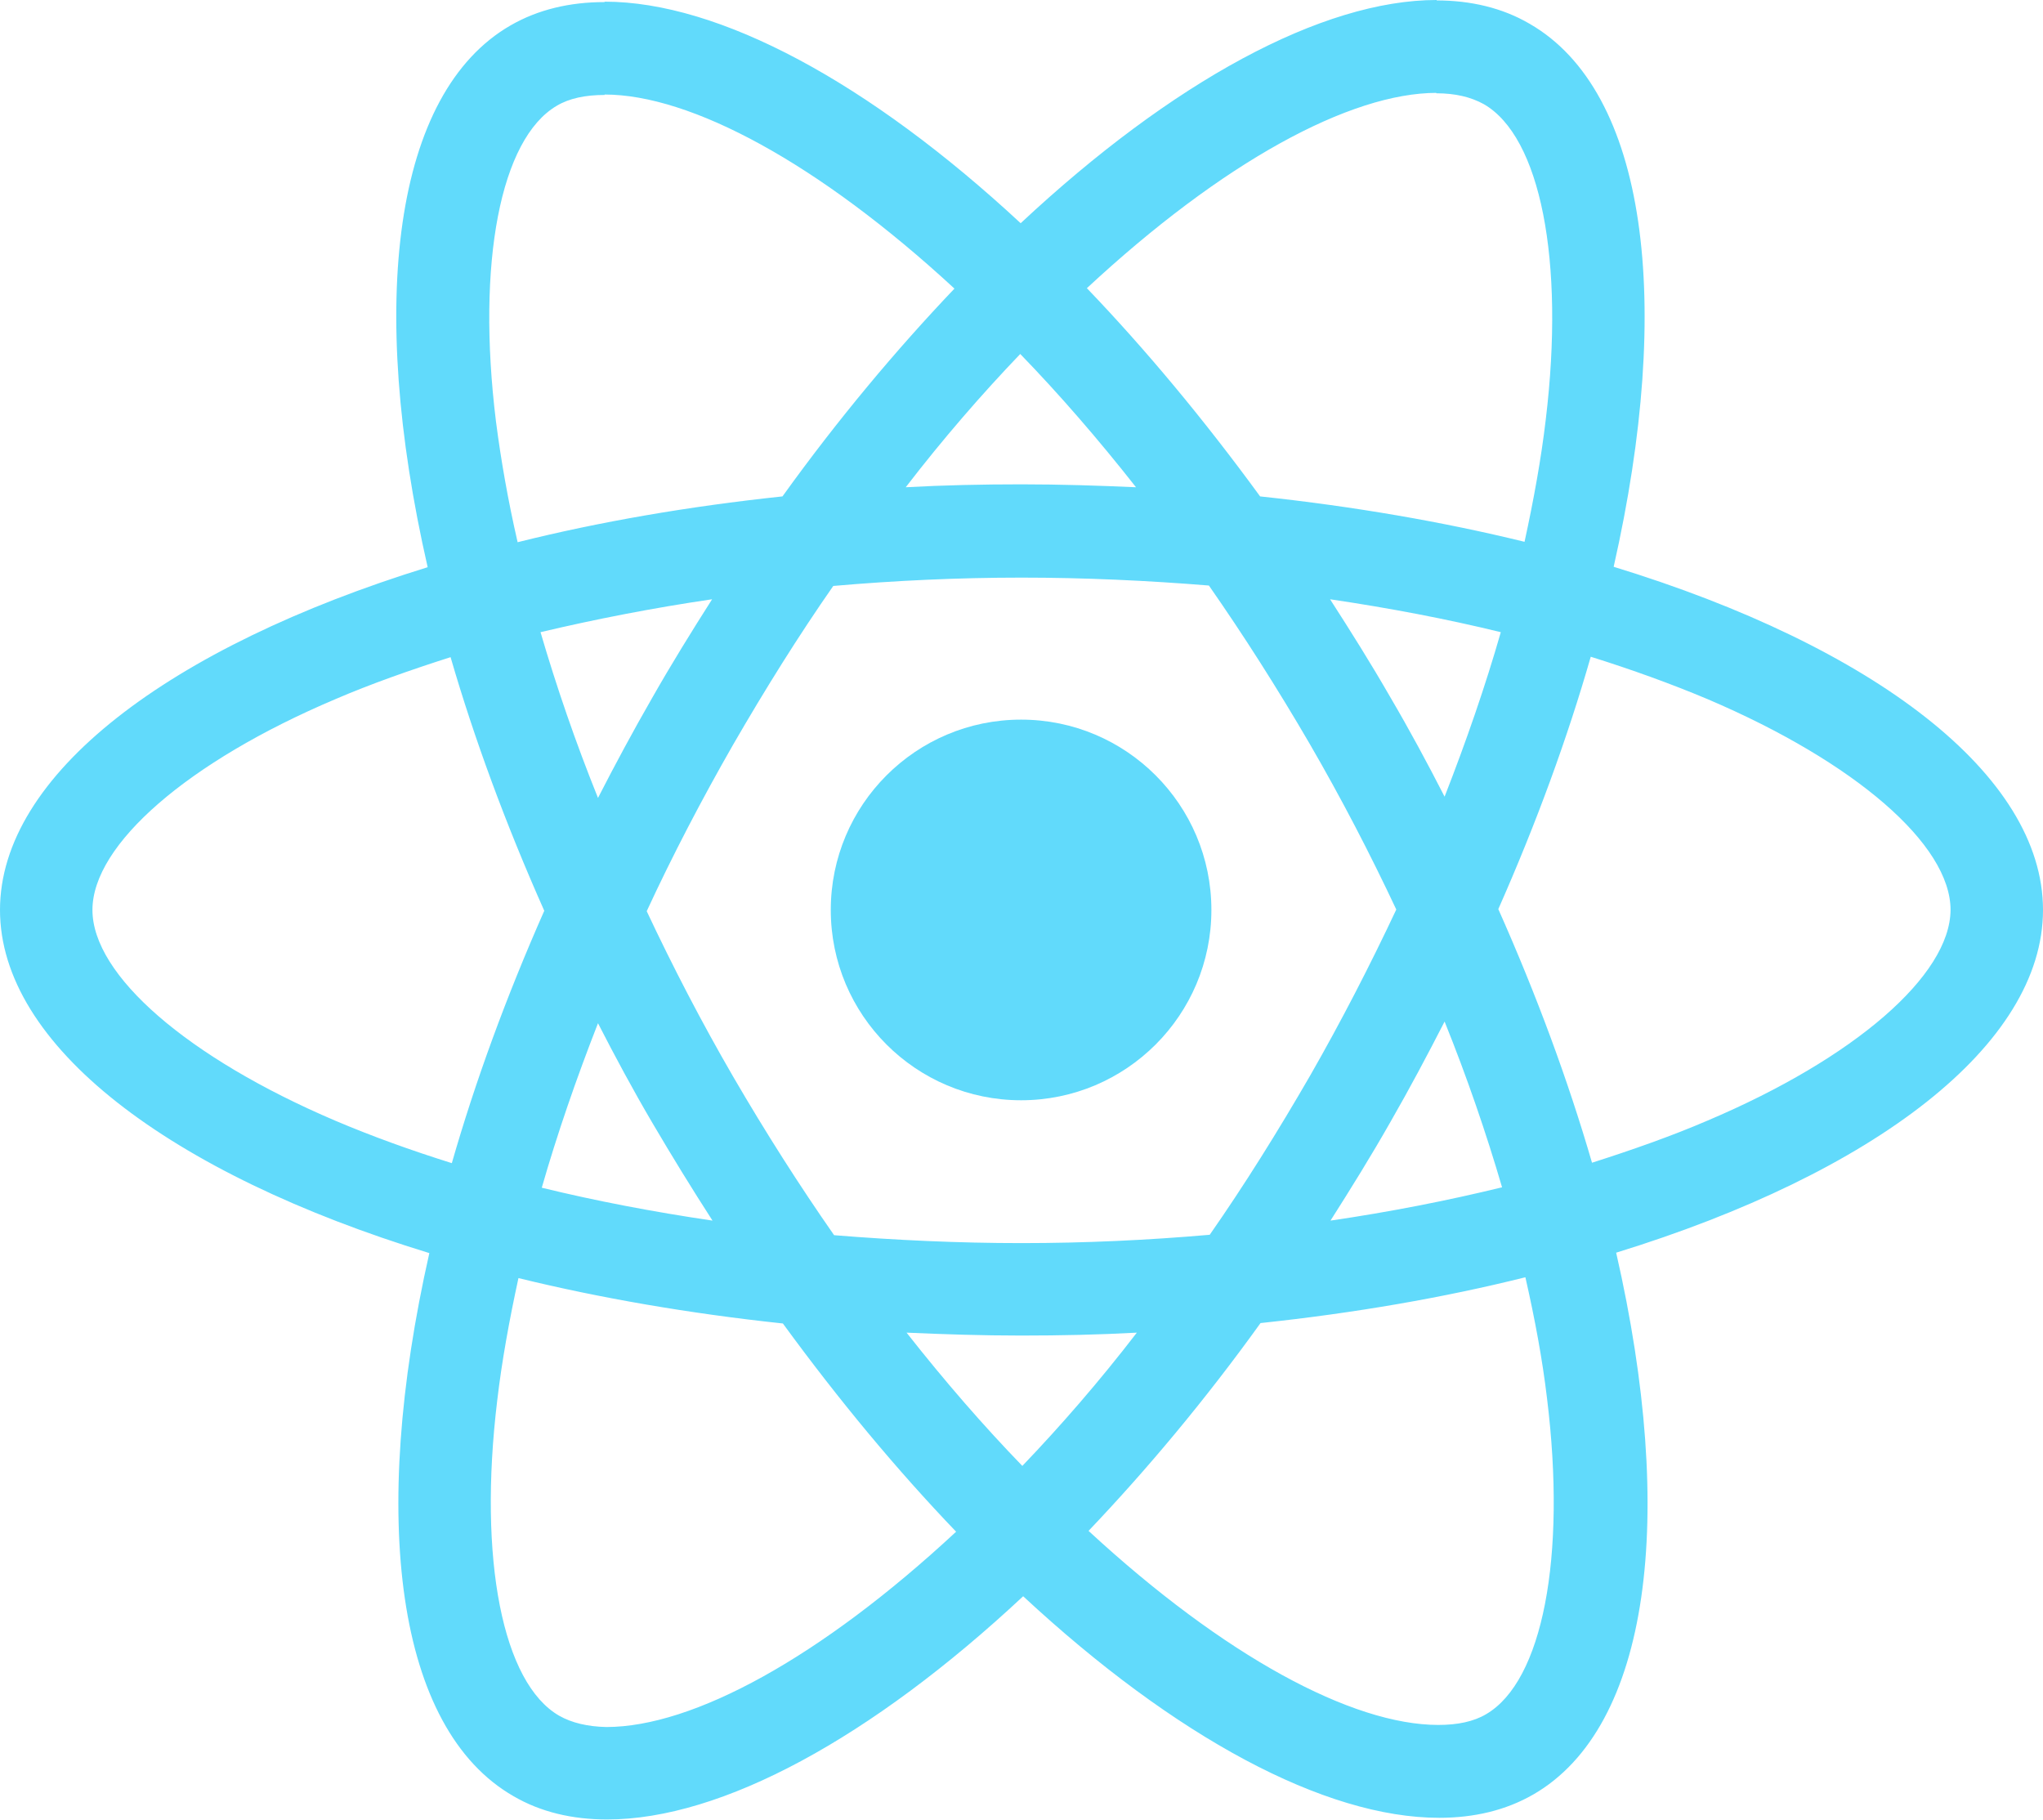
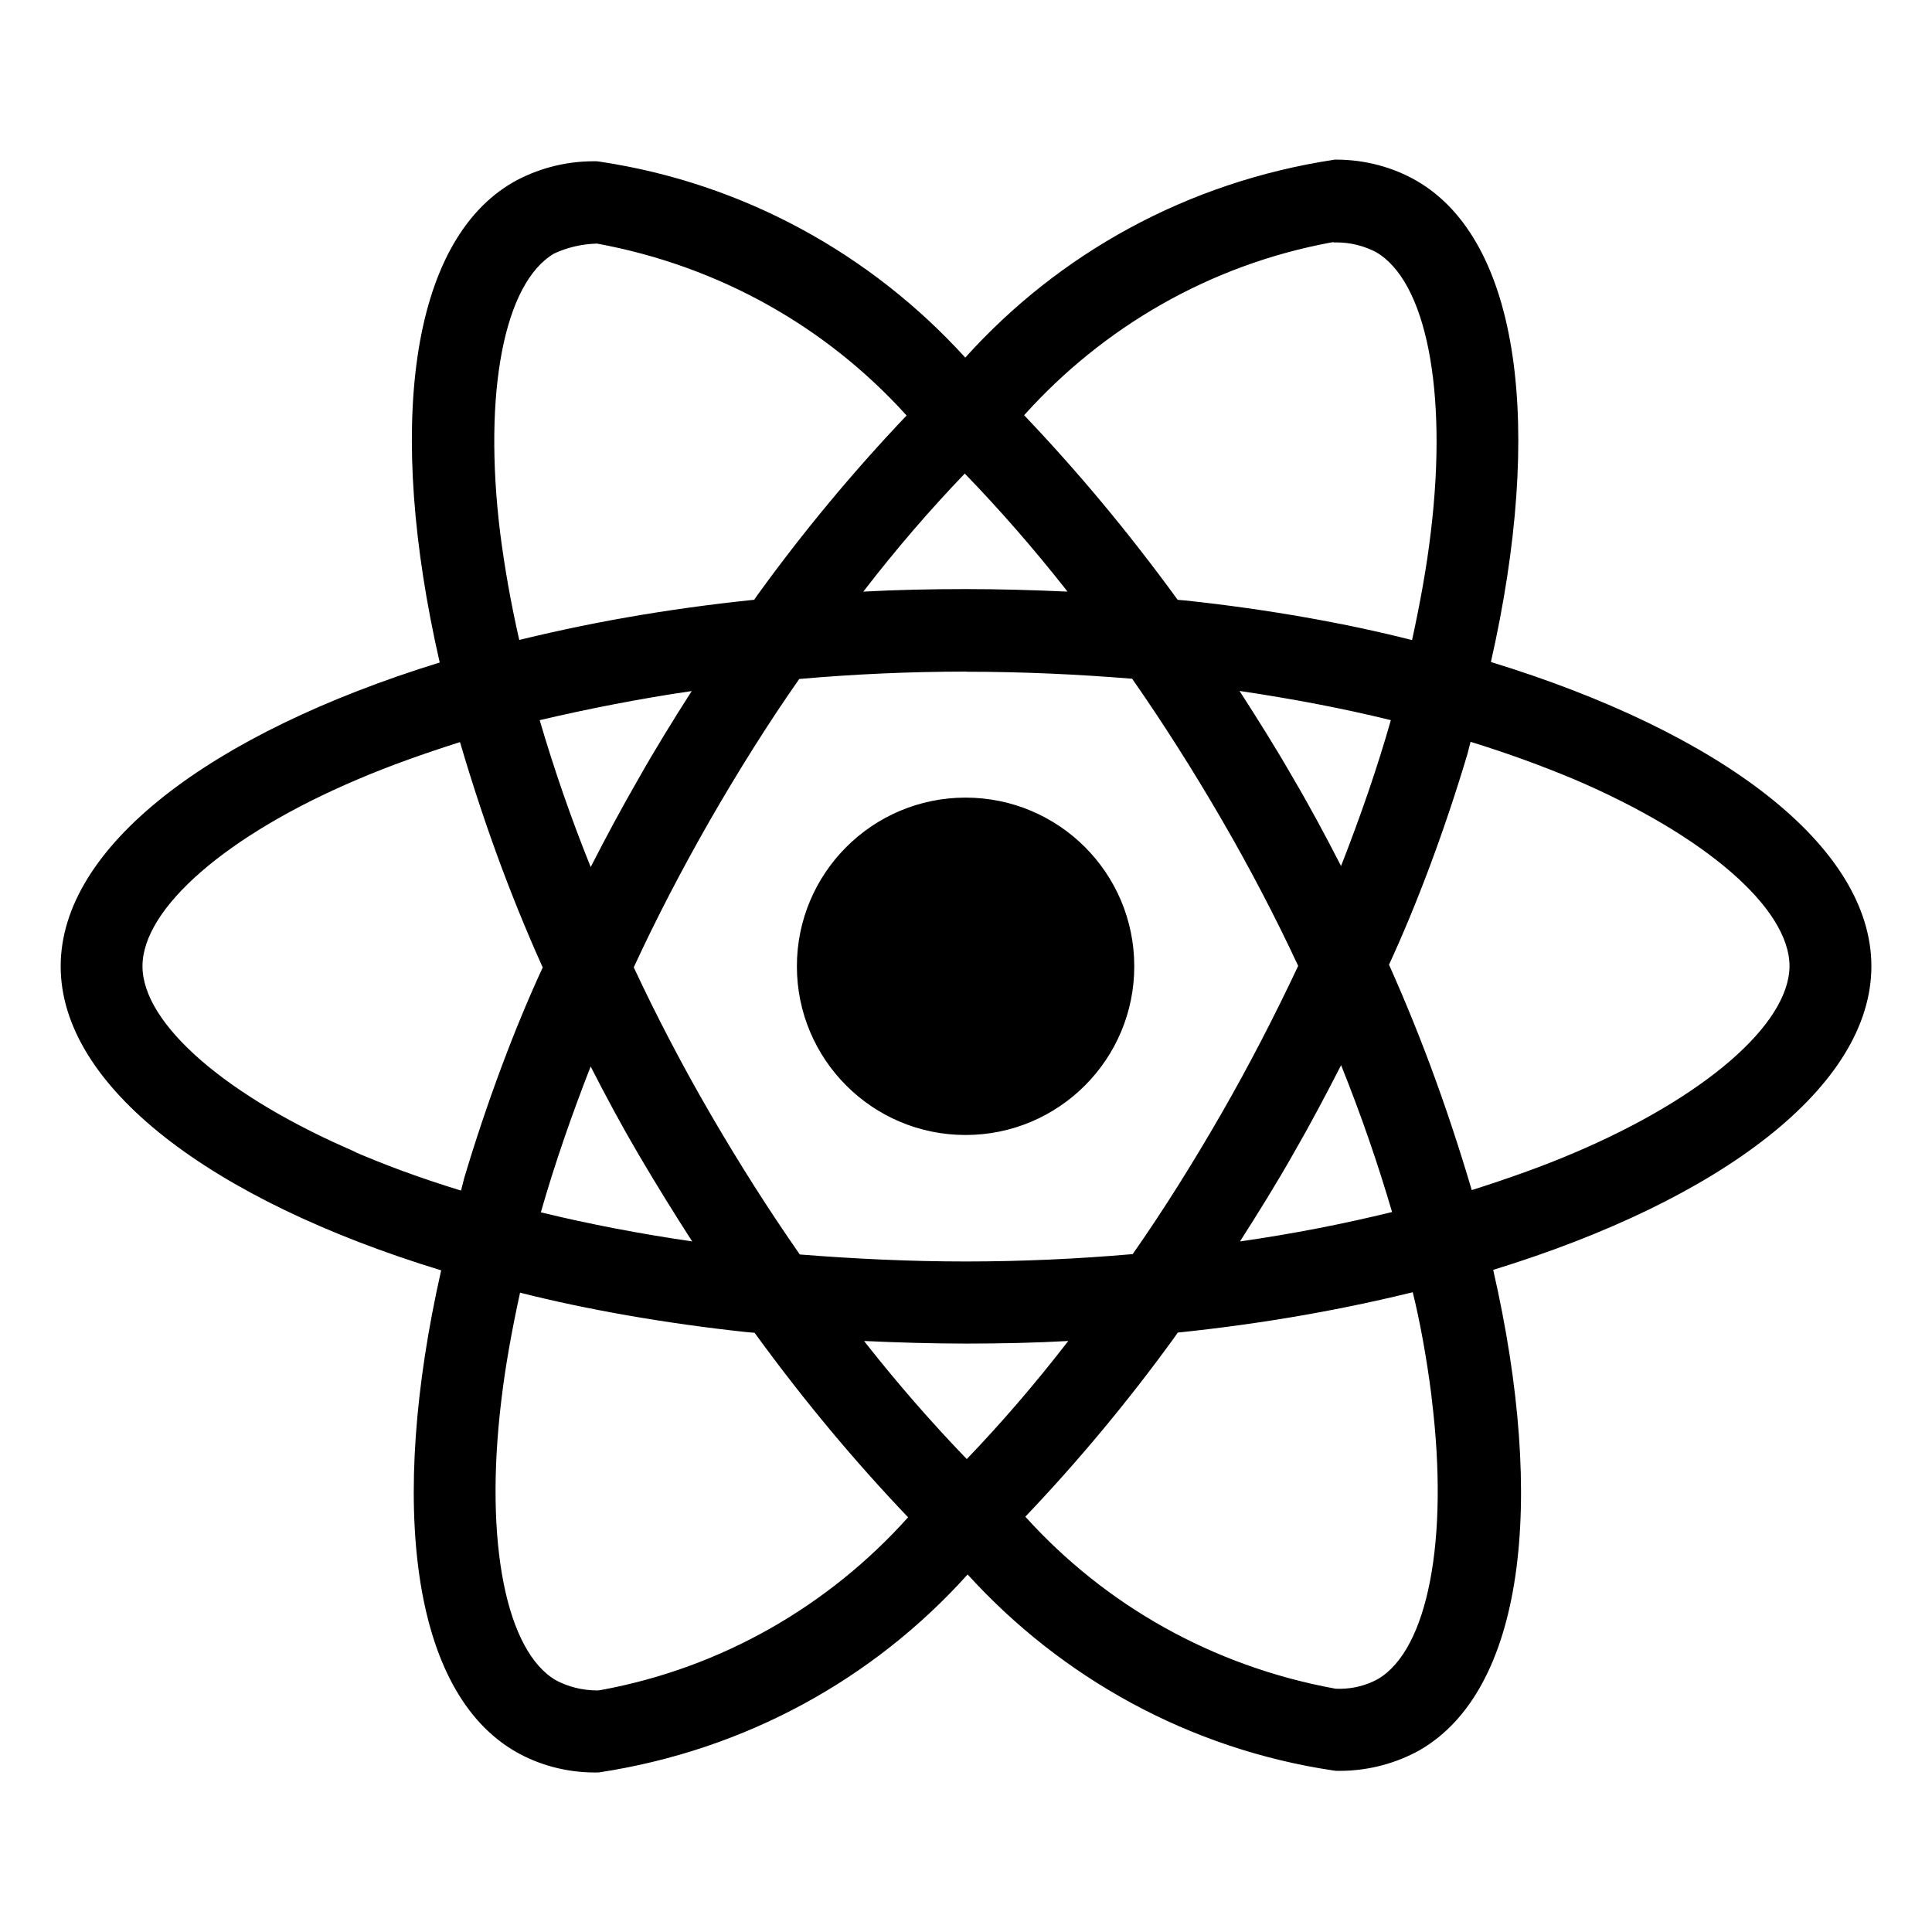
- <svg xmlns="http://www.w3.org/2000/svg" viewBox="175.7 78 490.6 436.9">
-   <g fill="#61dafb">
-     <path d="m666.3 296.5c0-32.5-40.7-63.3-103.1-82.4 14.4-63.6 8-114.2-20.2-130.4-6.5-3.8-14.1-5.6-22.4-5.6v22.3c4.6 0 8.3.9 11.4 2.6 13.6 7.8 19.5 37.5 14.9 75.7-1.1 9.4-2.9 19.3-5.1 29.4-19.6-4.8-41-8.5-63.5-10.9-13.5-18.5-27.5-35.3-41.6-50 32.6-30.3 63.2-46.9 84-46.9v-22.3c-27.5 0-63.5 19.6-99.9 53.6-36.4-33.8-72.4-53.2-99.9-53.2v22.3c20.7 0 51.4 16.5 84 46.6-14 14.7-28 31.4-41.3 49.9-22.6 2.4-44 6.1-63.6 11-2.3-10-4-19.7-5.2-29-4.7-38.2 1.1-67.9 14.6-75.8 3-1.8 6.9-2.6 11.5-2.6v-22.3c-8.4 0-16 1.8-22.6 5.6-28.1 16.2-34.4 66.7-19.9 130.1-62.2 19.2-102.7 49.9-102.7 82.3 0 32.5 40.7 63.3 103.1 82.4-14.4 63.6-8 114.2 20.2 130.4 6.5 3.8 14.1 5.6 22.5 5.6 27.5 0 63.5-19.6 99.9-53.6 36.4 33.8 72.4 53.2 99.9 53.2 8.4 0 16-1.8 22.6-5.6 28.1-16.2 34.4-66.7 19.9-130.1 62-19.1 102.5-49.9 102.5-82.3zm-130.2-66.7c-3.7 12.9-8.3 26.2-13.5 39.5-4.1-8-8.4-16-13.1-24-4.6-8-9.5-15.8-14.4-23.4 14.2 2.1 27.9 4.7 41 7.9zm-45.8 106.5c-7.8 13.5-15.8 26.3-24.1 38.2-14.9 1.3-30 2-45.2 2-15.1 0-30.2-.7-45-1.9-8.3-11.9-16.4-24.6-24.2-38-7.6-13.1-14.5-26.4-20.8-39.8 6.2-13.4 13.2-26.8 20.7-39.9 7.8-13.5 15.8-26.3 24.1-38.2 14.9-1.3 30-2 45.2-2 15.1 0 30.2.7 45 1.9 8.3 11.9 16.4 24.6 24.2 38 7.6 13.1 14.5 26.4 20.8 39.8-6.3 13.4-13.2 26.8-20.7 39.9zm32.3-13c5.4 13.4 10 26.8 13.8 39.8-13.1 3.2-26.9 5.9-41.2 8 4.9-7.7 9.8-15.6 14.4-23.7 4.6-8 8.9-16.1 13-24.1zm-101.4 106.7c-9.3-9.6-18.6-20.3-27.8-32 9 .4 18.2.7 27.5.7 9.4 0 18.7-.2 27.8-.7-9 11.7-18.3 22.4-27.5 32zm-74.4-58.9c-14.2-2.1-27.9-4.7-41-7.9 3.7-12.9 8.3-26.2 13.5-39.5 4.1 8 8.4 16 13.1 24s9.5 15.8 14.4 23.4zm73.9-208.1c9.3 9.6 18.6 20.3 27.8 32-9-.4-18.2-.7-27.5-.7-9.4 0-18.7.2-27.8.7 9-11.7 18.3-22.4 27.5-32zm-74 58.9c-4.9 7.7-9.8 15.6-14.4 23.7-4.6 8-8.9 16-13 24-5.4-13.4-10-26.8-13.8-39.8 13.1-3.1 26.9-5.8 41.2-7.9zm-90.5 125.2c-35.4-15.1-58.3-34.9-58.3-50.6s22.9-35.6 58.3-50.6c8.6-3.7 18-7 27.7-10.1 5.7 19.6 13.2 40 22.5 60.9-9.2 20.8-16.6 41.1-22.2 60.6-9.9-3.1-19.3-6.5-28-10.2zm53.8 142.9c-13.6-7.8-19.5-37.5-14.9-75.7 1.1-9.4 2.9-19.3 5.1-29.4 19.6 4.8 41 8.5 63.5 10.9 13.5 18.5 27.5 35.3 41.6 50-32.6 30.3-63.2 46.9-84 46.9-4.5-.1-8.3-1-11.3-2.7zm237.2-76.2c4.7 38.2-1.1 67.9-14.6 75.8-3 1.8-6.9 2.6-11.5 2.6-20.7 0-51.4-16.5-84-46.6 14-14.7 28-31.4 41.3-49.9 22.6-2.4 44-6.1 63.6-11 2.3 10.1 4.1 19.8 5.2 29.1zm38.5-66.7c-8.6 3.7-18 7-27.7 10.1-5.7-19.6-13.2-40-22.5-60.9 9.2-20.8 16.6-41.1 22.2-60.6 9.9 3.1 19.3 6.5 28.1 10.2 35.4 15.1 58.3 34.9 58.3 50.6-.1 15.7-23 35.6-58.4 50.6z" />
-     <circle cx="420.9" cy="296.5" r="45.7" />
+ <svg xmlns="http://www.w3.org/2000/svg" fill="#000000" viewBox="0 0 32 32" version="1.1">
+   <g id="SVGRepo_bgCarrier" stroke-width="0" />
+   <g id="SVGRepo_tracerCarrier" stroke-linecap="round" stroke-linejoin="round" />
+   <g id="SVGRepo_iconCarrier">
+     <path d="M14.313 22.211c0.55 0.025 1.112 0.043 1.681 0.043 0.575 0 1.143-0.012 1.7-0.043-0.557 0.72-1.107 1.357-1.689 1.964l0.008-0.008c-0.579-0.6-1.135-1.238-1.659-1.902l-0.041-0.054zM8.615 21.411c1.083 0.275 2.404 0.509 3.752 0.653l0.131 0.011c0.825 1.133 1.659 2.13 2.554 3.068l-0.011-0.012c-1.311 1.463-3.080 2.491-5.081 2.86l-0.055 0.008c-0.004 0-0.008 0-0.012 0-0.248 0-0.482-0.061-0.687-0.169l0.008 0.004c-0.832-0.475-1.193-2.292-0.912-4.627 0.067-0.575 0.177-1.18 0.312-1.797zM23.398 21.398c0.118 0.474 0.229 1.078 0.308 1.692l0.009 0.086c0.287 2.334-0.067 4.149-0.892 4.634-0.184 0.102-0.404 0.162-0.638 0.162-0.023 0-0.046-0.001-0.069-0.002l0.003 0c-2.053-0.375-3.821-1.396-5.129-2.841l-0.007-0.008c0.879-0.923 1.707-1.918 2.466-2.965l0.058-0.084c1.476-0.154 2.799-0.392 4.088-0.717l-0.197 0.042zM9.784 17.666c0.25 0.49 0.512 0.978 0.8 1.468q0.431 0.731 0.881 1.428c-0.868-0.127-1.706-0.287-2.507-0.482 0.225-0.787 0.507-1.602 0.825-2.416zM22.212 17.641c0.331 0.821 0.612 1.64 0.845 2.434-0.8 0.196-1.645 0.362-2.519 0.487 0.3-0.469 0.6-0.952 0.881-1.447 0.281-0.487 0.544-0.985 0.795-1.475zM7.619 12.292c0.436 1.478 0.904 2.714 1.449 3.906l-0.075-0.182c-0.466 1.005-0.927 2.234-1.305 3.499l-0.052 0.205c-0.706-0.217-1.274-0.43-1.827-0.669l0.115 0.044c-2.164-0.921-3.564-2.132-3.564-3.092s1.4-2.177 3.564-3.094c0.525-0.225 1.1-0.428 1.694-0.617zM24.358 12.287c0.605 0.187 1.18 0.396 1.718 0.622 2.164 0.925 3.564 2.134 3.564 3.094-0.006 0.96-1.406 2.174-3.57 3.093-0.525 0.225-1.1 0.427-1.693 0.616-0.44-1.483-0.908-2.718-1.451-3.912l0.076 0.188c0.464-1.004 0.926-2.233 1.303-3.498l0.053-0.206zM20.53 11.444c0.869 0.129 1.706 0.287 2.507 0.484-0.225 0.79-0.506 1.602-0.825 2.416-0.25-0.487-0.512-0.978-0.8-1.467-0.281-0.49-0.581-0.967-0.881-1.432zM11.458 11.444c-0.3 0.471-0.6 0.953-0.88 1.45-0.281 0.487-0.544 0.977-0.794 1.467-0.331-0.82-0.612-1.637-0.845-2.433 0.8-0.187 1.643-0.354 2.518-0.482zM16 11.126c0.925 0 1.846 0.042 2.752 0.116q0.761 1.091 1.478 2.324 0.697 1.2 1.272 2.432c-0.385 0.819-0.807 1.637-1.266 2.437-0.475 0.825-0.966 1.61-1.475 2.337-0.91 0.079-1.832 0.122-2.762 0.122-0.925 0-1.846-0.044-2.752-0.116-0.507-0.727-1.002-1.505-1.478-2.324q-0.697-1.2-1.272-2.432c0.379-0.821 0.807-1.641 1.266-2.442 0.475-0.825 0.966-1.607 1.475-2.334 0.91-0.080 1.832-0.122 2.762-0.122zM15.981 7.845c0.58 0.6 1.136 1.237 1.659 1.901l0.040 0.053c-0.55-0.025-1.112-0.042-1.681-0.042-0.575 0-1.143 0.012-1.7 0.042 0.556-0.72 1.106-1.357 1.689-1.964l-0.008 0.008zM9.88 4.033c2.053 0.376 3.82 1.397 5.129 2.841l0.007 0.008c-0.879 0.924-1.707 1.919-2.466 2.968l-0.058 0.084c-1.475 0.153-2.798 0.389-4.086 0.714l0.196-0.042c-0.14-0.612-0.244-1.205-0.317-1.774-0.287-2.334 0.067-4.149 0.892-4.632 0.206-0.097 0.447-0.157 0.701-0.165l0.003-0zM22.090 4.008v0.008c0.013-0 0.028-0.001 0.044-0.001 0.239 0 0.464 0.059 0.662 0.163l-0.008-0.004c0.832 0.477 1.193 2.293 0.912 4.629-0.067 0.575-0.177 1.181-0.312 1.799-1.085-0.278-2.406-0.513-3.754-0.656l-0.128-0.011c-0.826-1.134-1.66-2.131-2.555-3.070l0.012 0.012c1.311-1.46 3.077-2.488 5.074-2.859l0.056-0.009zM22.096 2.646c-2.442 0.371-4.556 1.557-6.1 3.268l-0.008 0.009c-1.555-1.71-3.669-2.888-6.051-3.245l-0.056-0.007c-0.013-0-0.029-0-0.045-0-0.491 0-0.952 0.129-1.351 0.355l0.014-0.007c-1.718 0.991-2.103 4.079-1.216 7.954-3.804 1.175-6.278 3.053-6.278 5.032 0 1.987 2.487 3.87 6.302 5.036-0.88 3.89-0.487 6.983 1.235 7.973 0.378 0.217 0.832 0.344 1.315 0.344 0.022 0 0.044-0 0.065-0.001l-0.003 0c2.442-0.371 4.556-1.558 6.1-3.27l0.008-0.009c1.555 1.711 3.669 2.889 6.051 3.246l0.056 0.007c0.015 0 0.034 0 0.052 0 0.488 0 0.947-0.128 1.344-0.351l-0.014 0.007c1.717-0.99 2.103-4.078 1.216-7.954 3.79-1.165 6.264-3.047 6.264-5.029 0-1.987-2.487-3.87-6.302-5.039 0.88-3.886 0.487-6.982-1.235-7.973-0.382-0.219-0.84-0.348-1.328-0.348-0.013 0-0.026 0-0.039 0l0.002-0zM18.787 16.005c0 1.543-1.251 2.794-2.794 2.794s-2.794-1.251-2.794-2.794c0-1.543 1.251-2.794 2.794-2.794 0.772 0 1.47 0.313 1.976 0.818v0c0.506 0.506 0.818 1.204 0.818 1.976 0 0 0 0 0 0v0z" />
  </g>
</svg>
